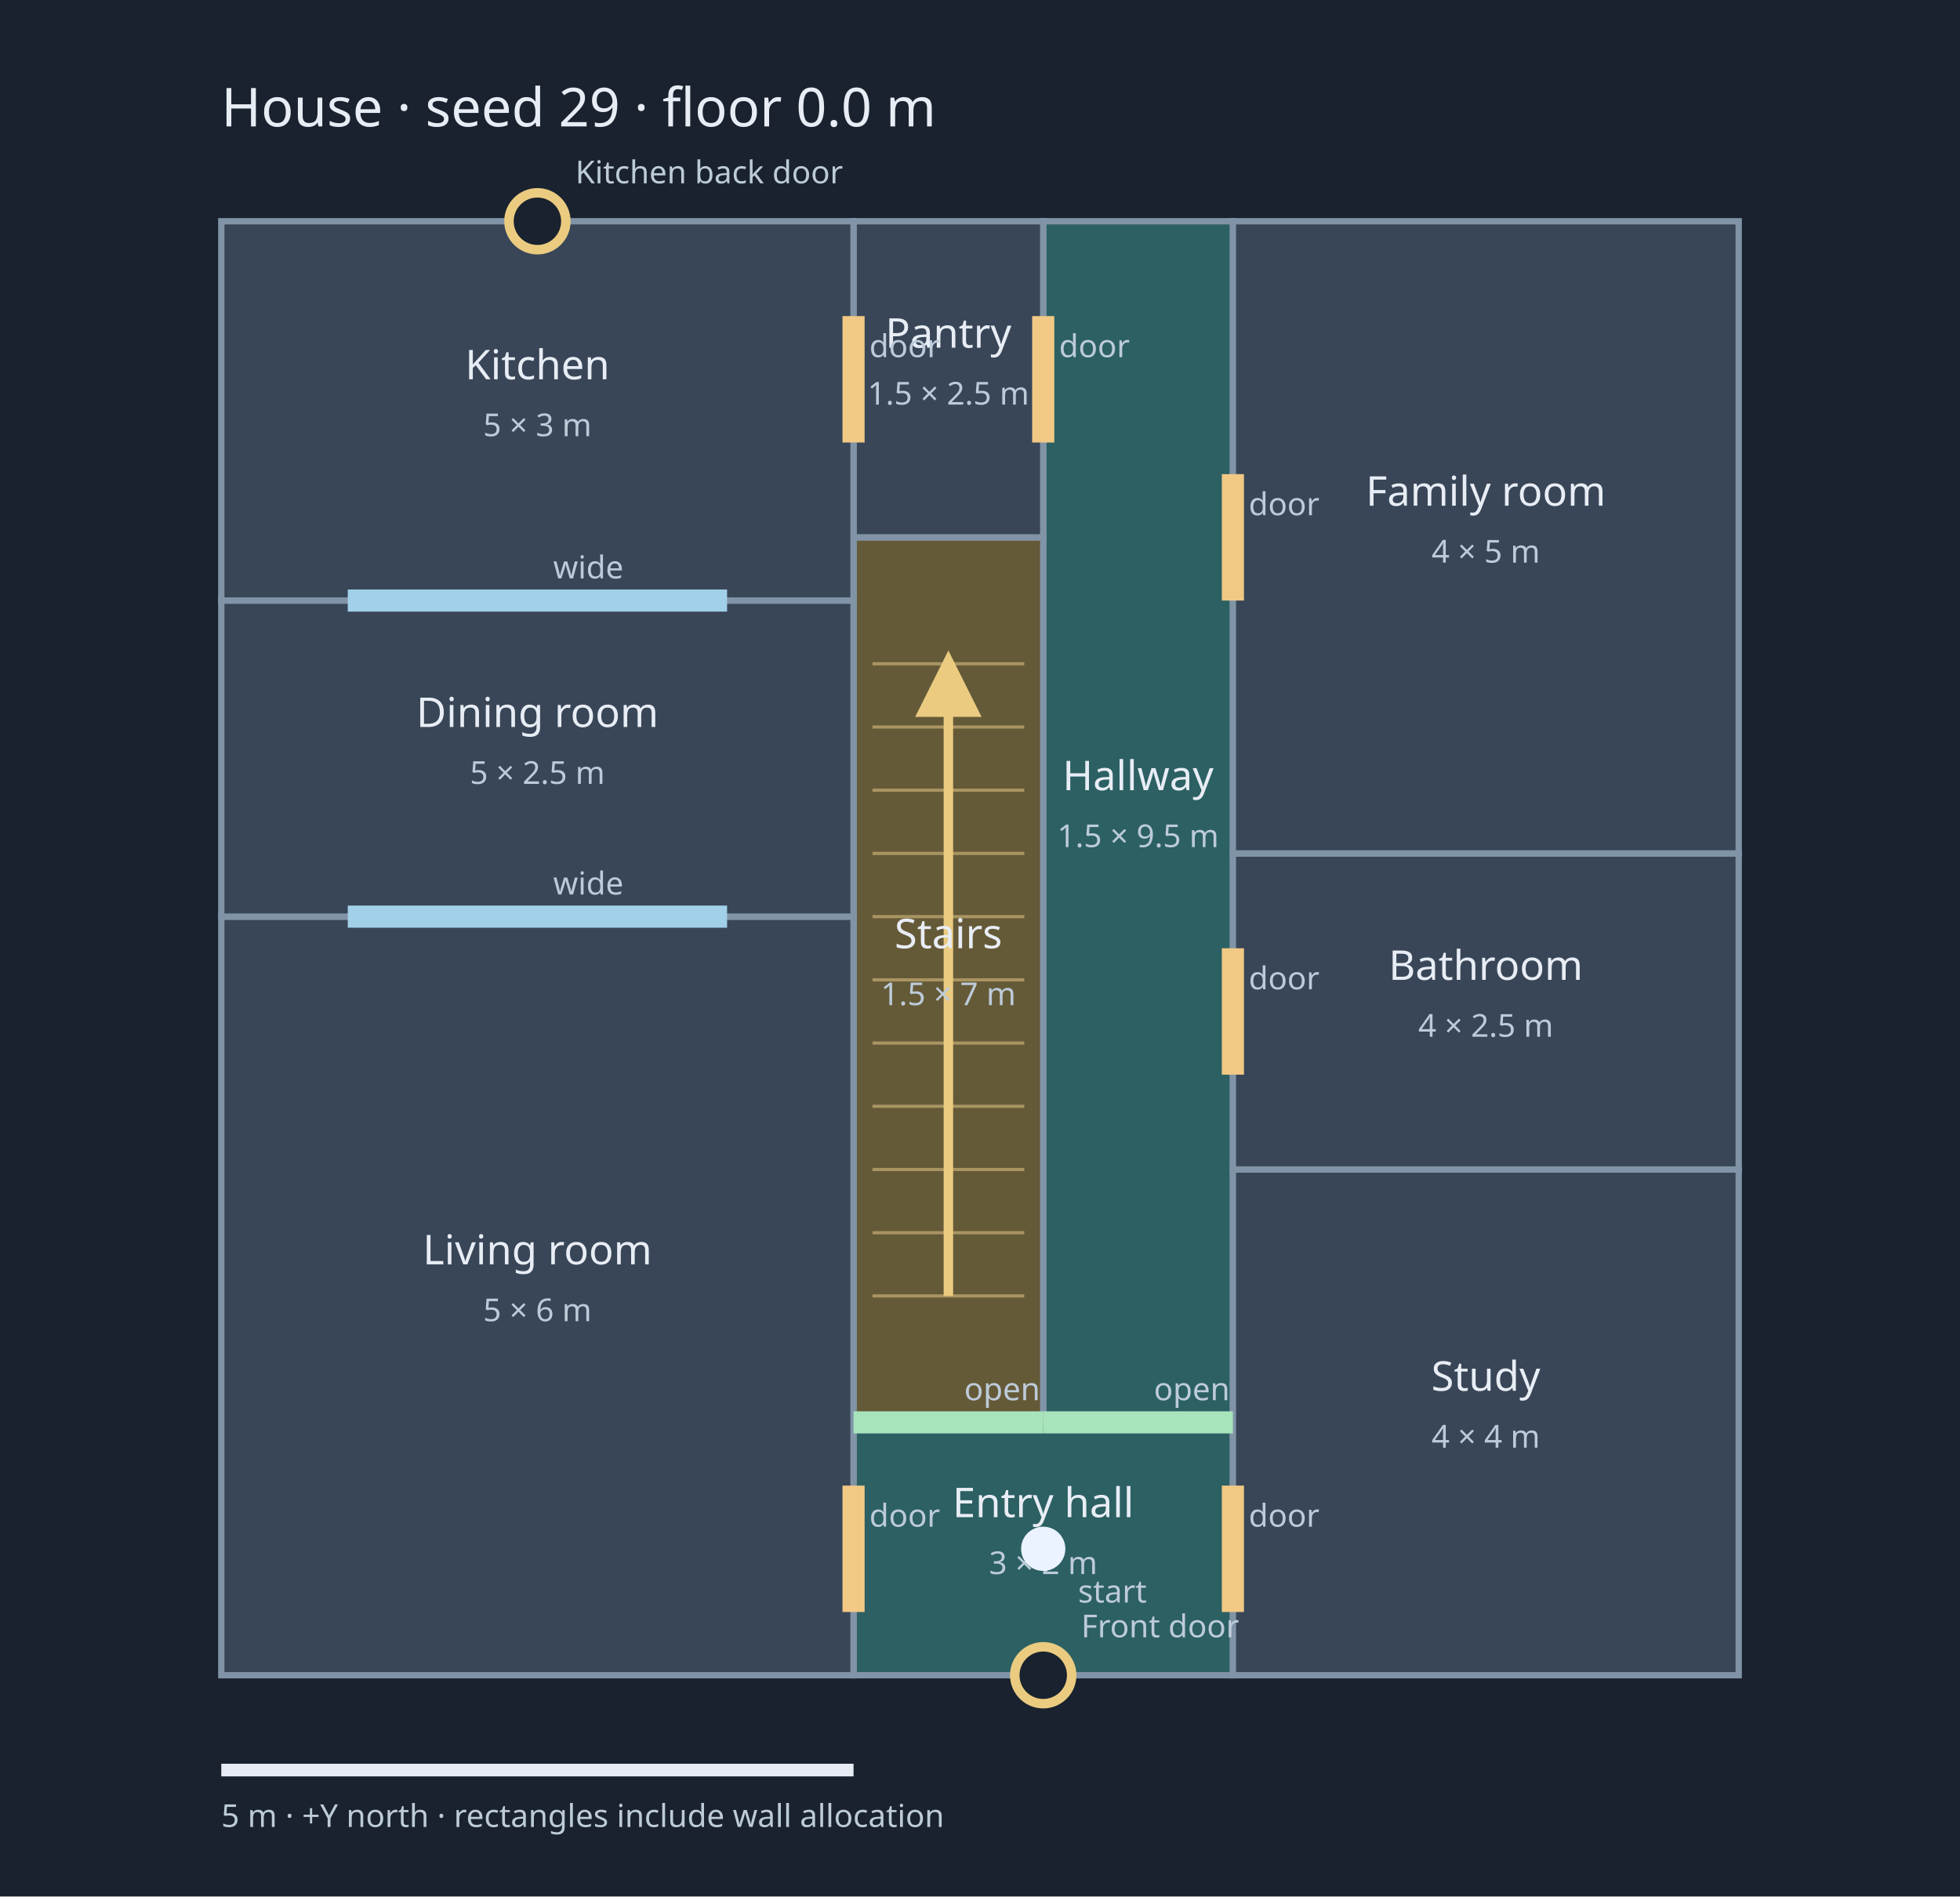
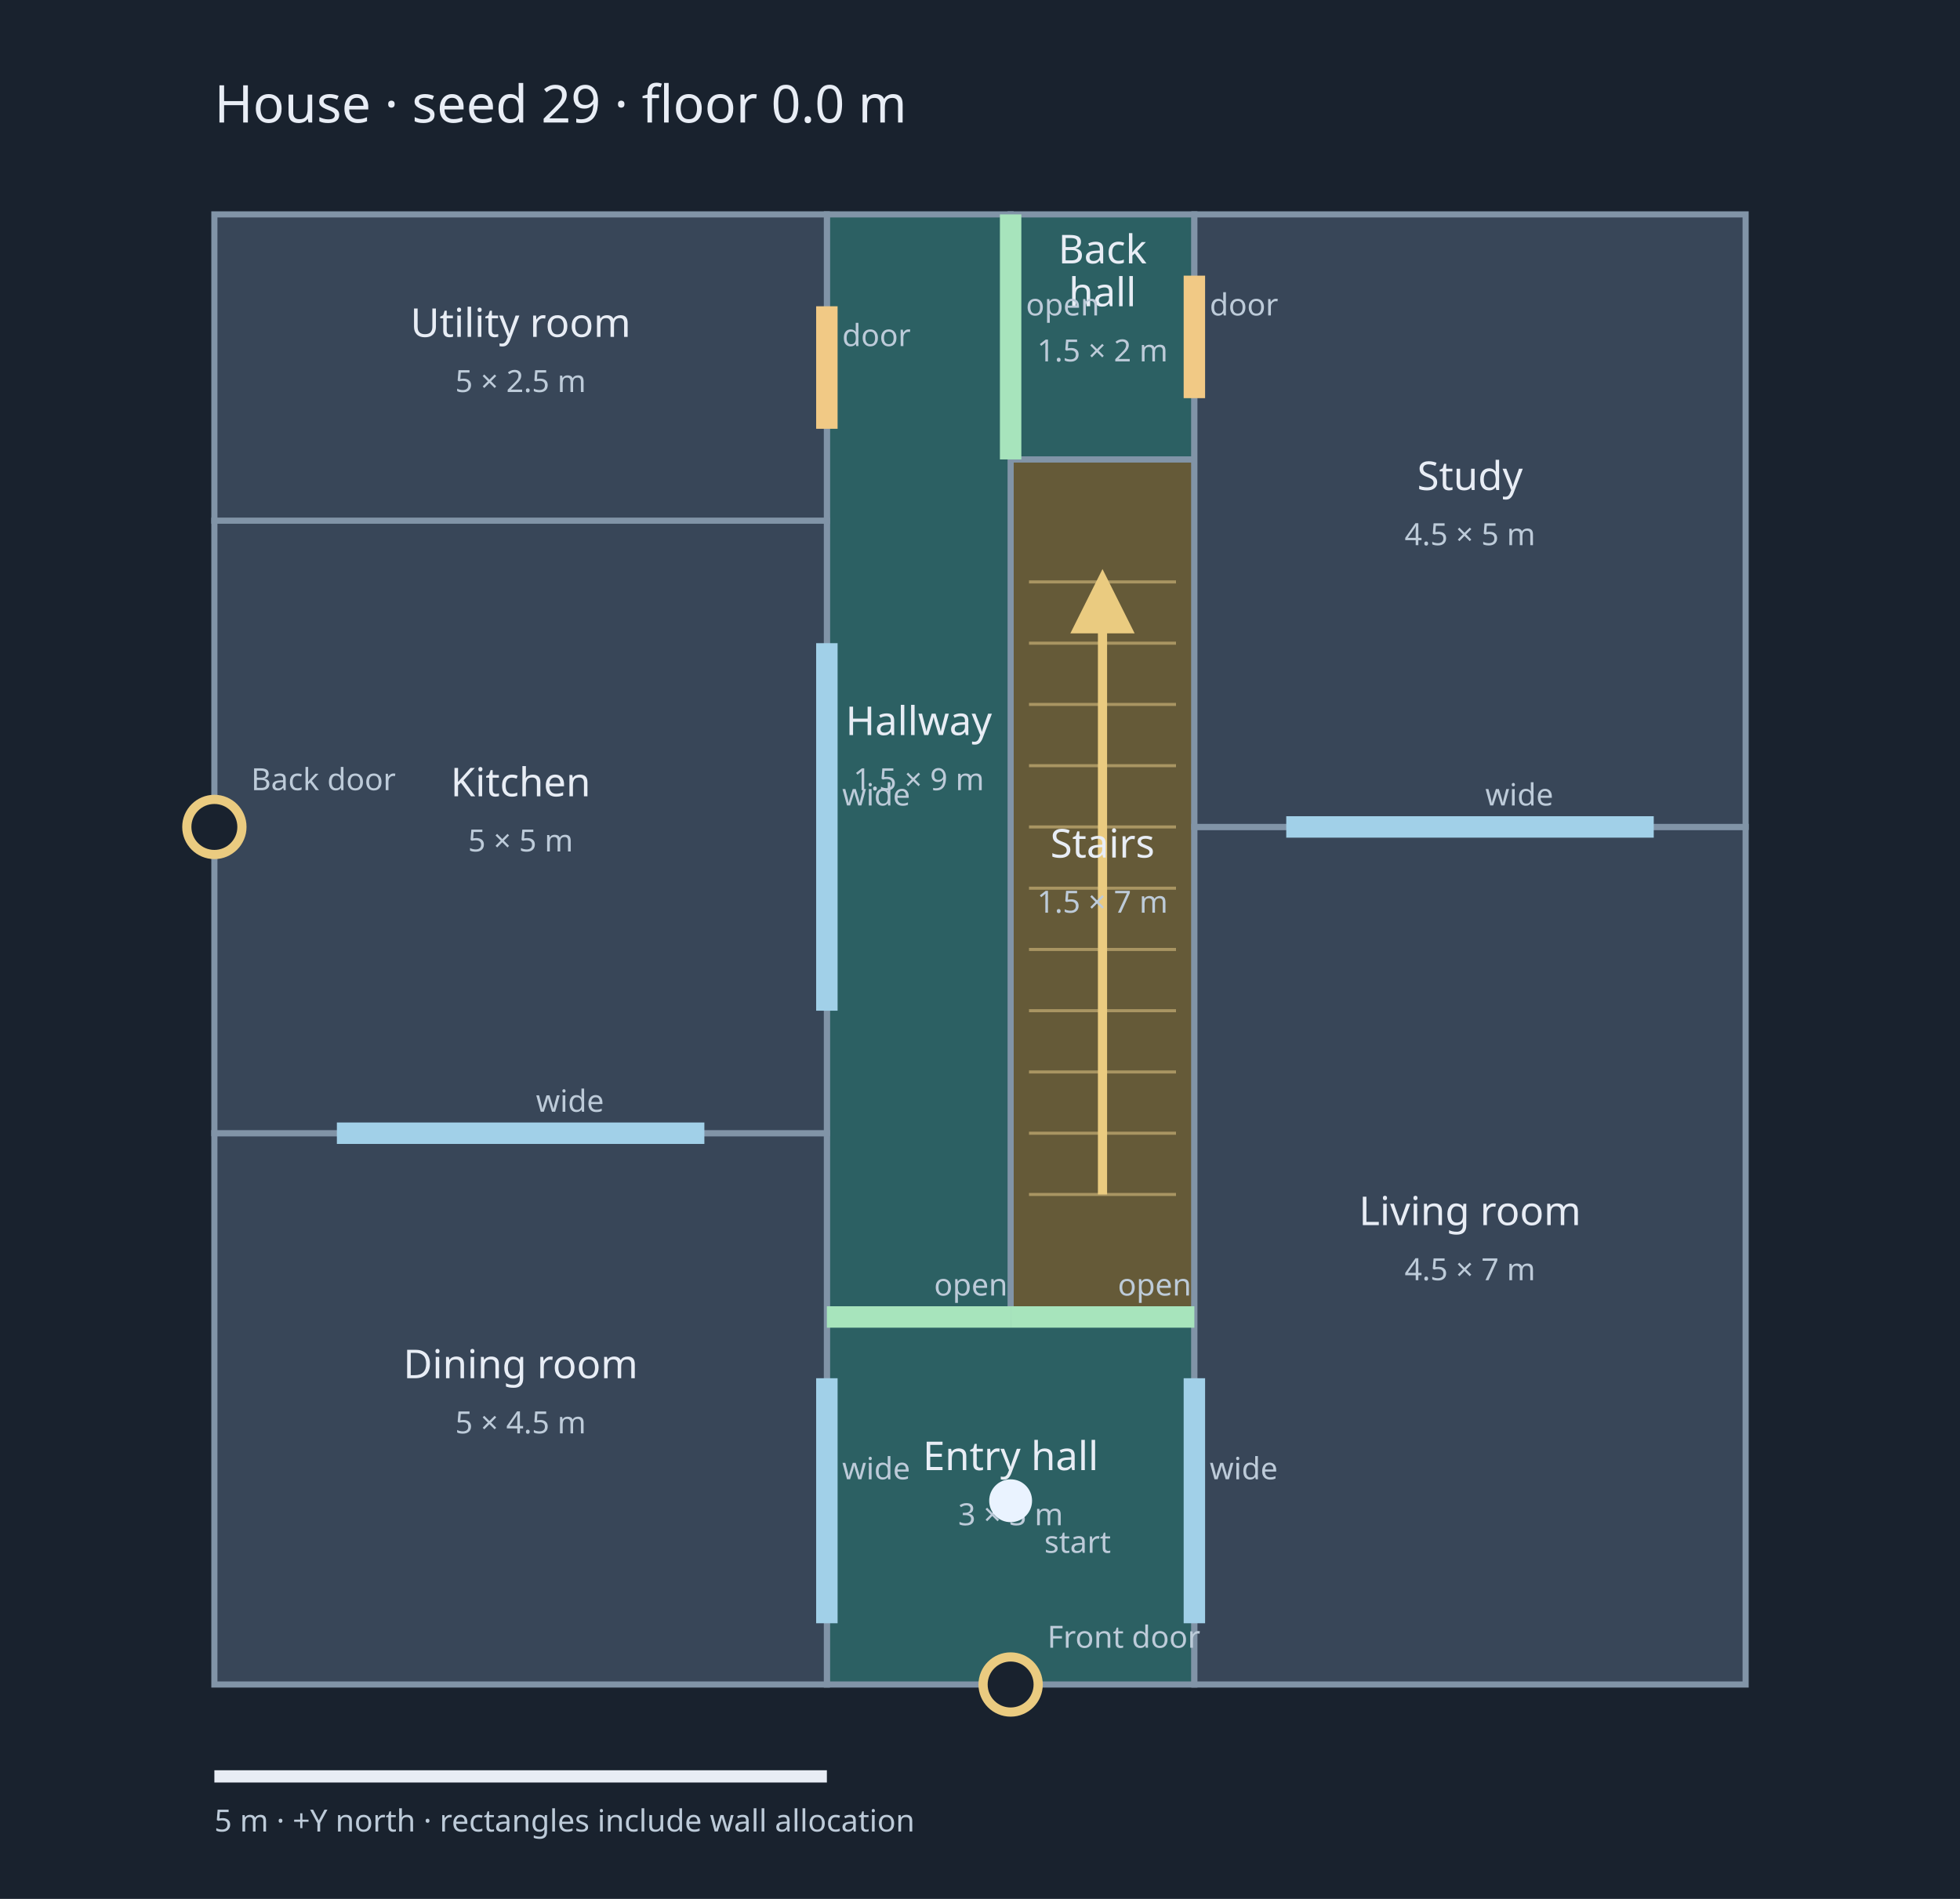
- <svg xmlns="http://www.w3.org/2000/svg" role="img" aria-label="House · seed 29 plan at 0 centimetres" viewBox="-70 -530 620 600">
+ <svg xmlns="http://www.w3.org/2000/svg" role="img" aria-label="House · seed 29 plan at 0 centimetres" viewBox="-570 -550 640 620">
  <style>text{font-family:system-ui,sans-serif;fill:#e8edf5}.space{stroke:#8194a7;stroke-width:2}.room{fill:#384658}.hall{fill:#2c6063}.stair{fill:#655a38}.bad{stroke:#ff8177;stroke-width:6}.title{font-size:13px;text-anchor:middle}.minor{font-size:10px;fill:#bdcbd9}.context{fill:url(#void);stroke:#697787;stroke-dasharray:8 5;stroke-width:2}</style>
  <defs>
    <pattern id="void" width="10" height="10" patternUnits="userSpaceOnUse">
      <path d="M0 10L10 0" stroke="#45505f" stroke-width="1" />
    </pattern>
    <marker id="arrow" viewBox="0 0 10 10" refX="8" refY="5" markerWidth="7" markerHeight="7" orient="auto">
      <path d="M0 0L10 5L0 10Z" fill="#eacb80" />
    </marker>
  </defs>
-   <rect x="-70" y="-530" width="620" height="600" fill="#19222e" />
+   <rect x="-570" y="-550" width="640" height="620" fill="#19222e" />
  <g data-space="entry" tabindex="0">
-     <rect class="space hall" x="200" y="-80" width="120" height="80" />
-     <text class="title" x="260" y="-50">Entry hall</text>
-     <text class="title minor" x="260" y="-32">3 × 2 m</text>
+     <rect class="space hall" x="-300" y="-120" width="120" height="120" />
+     <text class="title" x="-240" y="-70">Entry hall</text>
+     <text class="title minor" x="-240" y="-52">3 × 3 m</text>
+   </g>
+   <g data-space="stair" tabindex="0">
+     <rect class="space stair" x="-240" y="-400" width="60" height="280" />
+     <line x1="-234" y1="-160" x2="-186" y2="-160" stroke="#a99562" />
+     <line x1="-234" y1="-180" x2="-186" y2="-180" stroke="#a99562" />
+     <line x1="-234" y1="-200" x2="-186" y2="-200" stroke="#a99562" />
+     <line x1="-234" y1="-220" x2="-186" y2="-220" stroke="#a99562" />
+     <line x1="-234" y1="-240" x2="-186" y2="-240" stroke="#a99562" />
+     <line x1="-234" y1="-260" x2="-186" y2="-260" stroke="#a99562" />
+     <line x1="-234" y1="-280" x2="-186" y2="-280" stroke="#a99562" />
+     <line x1="-234" y1="-300" x2="-186" y2="-300" stroke="#a99562" />
+     <line x1="-234" y1="-320" x2="-186" y2="-320" stroke="#a99562" />
+     <line x1="-234" y1="-340" x2="-186" y2="-340" stroke="#a99562" />
+     <line x1="-234" y1="-360" x2="-186" y2="-360" stroke="#a99562" />
+     <line x1="-210" y1="-160" x2="-210" y2="-360" stroke="#eacb80" stroke-width="3" marker-end="url(#arrow)" />
+     <text class="title" x="-210" y="-270">Stairs</text>
+     <text class="title minor" x="-210" y="-252" textLength="52" lengthAdjust="spacingAndGlyphs">1.5 × 7 m</text>
+   </g>
+   <g data-space="backhall" tabindex="0">
+     <rect class="space hall" x="-240" y="-480" width="60" height="80" />
+     <text class="title" x="-210" y="-464">Back</text>
+     <text class="title" x="-210" y="-450">hall</text>
+     <text class="title minor" x="-210" y="-432" textLength="52" lengthAdjust="spacingAndGlyphs">1.5 × 2 m</text>
  </g>
  <g data-space="hall" tabindex="0">
-     <rect class="space hall" x="260" y="-460" width="60" height="380" />
-     <text class="title" x="290" y="-280">Hallway</text>
-     <text class="title minor" x="290" y="-262" textLength="52" lengthAdjust="spacingAndGlyphs">1.5 × 9.5 m</text>
-   </g>
-   <g data-space="stair" tabindex="0">
-     <rect class="space stair" x="200" y="-360" width="60" height="280" />
-     <line x1="206" y1="-120" x2="254" y2="-120" stroke="#a99562" />
-     <line x1="206" y1="-140" x2="254" y2="-140" stroke="#a99562" />
-     <line x1="206" y1="-160" x2="254" y2="-160" stroke="#a99562" />
-     <line x1="206" y1="-180" x2="254" y2="-180" stroke="#a99562" />
-     <line x1="206" y1="-200" x2="254" y2="-200" stroke="#a99562" />
-     <line x1="206" y1="-220" x2="254" y2="-220" stroke="#a99562" />
-     <line x1="206" y1="-240" x2="254" y2="-240" stroke="#a99562" />
-     <line x1="206" y1="-260" x2="254" y2="-260" stroke="#a99562" />
-     <line x1="206" y1="-280" x2="254" y2="-280" stroke="#a99562" />
-     <line x1="206" y1="-300" x2="254" y2="-300" stroke="#a99562" />
-     <line x1="206" y1="-320" x2="254" y2="-320" stroke="#a99562" />
-     <line x1="230" y1="-120" x2="230" y2="-320" stroke="#eacb80" stroke-width="3" marker-end="url(#arrow)" />
-     <text class="title" x="230" y="-230">Stairs</text>
-     <text class="title minor" x="230" y="-212" textLength="52" lengthAdjust="spacingAndGlyphs">1.5 × 7 m</text>
-   </g>
-   <g data-space="pantry" tabindex="0">
-     <rect class="space room" x="200" y="-460" width="60" height="100" />
-     <text class="title" x="230" y="-420">Pantry</text>
-     <text class="title minor" x="230" y="-402" textLength="52" lengthAdjust="spacingAndGlyphs">1.5 × 2.5 m</text>
+     <rect class="space hall" x="-300" y="-480" width="60" height="360" />
+     <text class="title" x="-270" y="-310">Hallway</text>
+     <text class="title minor" x="-270" y="-292" textLength="52" lengthAdjust="spacingAndGlyphs">1.5 × 9 m</text>
  </g>
  <g data-space="living" tabindex="0">
-     <rect class="space room" x="0" y="-240" width="200" height="240" />
-     <text class="title" x="100" y="-130">Living room</text>
-     <text class="title minor" x="100" y="-112">5 × 6 m</text>
+     <rect class="space room" x="-180" y="-280" width="180" height="280" />
+     <text class="title" x="-90" y="-150">Living room</text>
+     <text class="title minor" x="-90" y="-132">4.5 × 7 m</text>
+   </g>
+   <g data-space="study" tabindex="0">
+     <rect class="space room" x="-180" y="-480" width="180" height="200" />
+     <text class="title" x="-90" y="-390">Study</text>
+     <text class="title minor" x="-90" y="-372">4.5 × 5 m</text>
  </g>
  <g data-space="dining" tabindex="0">
-     <rect class="space room" x="0" y="-340" width="200" height="100" />
-     <text class="title" x="100" y="-300">Dining room</text>
-     <text class="title minor" x="100" y="-282">5 × 2.5 m</text>
+     <rect class="space room" x="-500" y="-180" width="200" height="180" />
+     <text class="title" x="-400" y="-100">Dining room</text>
+     <text class="title minor" x="-400" y="-82">5 × 4.5 m</text>
  </g>
  <g data-space="kitchen" tabindex="0">
-     <rect class="space room" x="0" y="-460" width="200" height="120" />
-     <text class="title" x="100" y="-410">Kitchen</text>
-     <text class="title minor" x="100" y="-392">5 × 3 m</text>
+     <rect class="space room" x="-500" y="-380" width="200" height="200" />
+     <text class="title" x="-400" y="-290">Kitchen</text>
+     <text class="title minor" x="-400" y="-272">5 × 5 m</text>
  </g>
-   <g data-space="front" tabindex="0">
-     <rect class="space room" x="320" y="-160" width="160" height="160" />
-     <text class="title" x="400" y="-90">Study</text>
-     <text class="title minor" x="400" y="-72">4 × 4 m</text>
-   </g>
-   <g data-space="bath" tabindex="0">
-     <rect class="space room" x="320" y="-260" width="160" height="100" />
-     <text class="title" x="400" y="-220">Bathroom</text>
-     <text class="title minor" x="400" y="-202">4 × 2.5 m</text>
-   </g>
-   <g data-space="family" tabindex="0">
-     <rect class="space room" x="320" y="-460" width="160" height="200" />
-     <text class="title" x="400" y="-370">Family room</text>
-     <text class="title minor" x="400" y="-352">4 × 5 m</text>
+   <g data-space="utility" tabindex="0">
+     <rect class="space room" x="-500" y="-480" width="200" height="100" />
+     <text class="title" x="-400" y="-440">Utility room</text>
+     <text class="title minor" x="-400" y="-422">5 × 2.5 m</text>
  </g>
  <g data-join="0">
-     <line x1="260" y1="-80" x2="320" y2="-80" stroke="#a7e4bc" stroke-width="7" />
-     <text class="minor" x="295" y="-87">open</text>
+     <line x1="-300" y1="-120" x2="-240" y2="-120" stroke="#a7e4bc" stroke-width="7" />
+     <text class="minor" x="-265" y="-127">open</text>
  </g>
  <g data-join="1">
-     <line x1="200" y1="-80" x2="260" y2="-80" stroke="#a7e4bc" stroke-width="7" />
-     <text class="minor" x="235" y="-87">open</text>
+     <line x1="-240" y1="-120" x2="-180" y2="-120" stroke="#a7e4bc" stroke-width="7" />
+     <text class="minor" x="-205" y="-127">open</text>
  </g>
  <g data-join="2">
-     <line x1="200" y1="-20" x2="200" y2="-60" stroke="#f1c985" stroke-width="7" />
-     <text class="minor" x="205" y="-47">door</text>
+     <line x1="-240" y1="-400" x2="-240" y2="-480" stroke="#a7e4bc" stroke-width="7" />
+     <text class="minor" x="-235" y="-447">open</text>
  </g>
  <g data-join="3">
-     <line x1="40" y1="-240" x2="160" y2="-240" stroke="#a1d0e8" stroke-width="7" />
-     <text class="minor" x="105" y="-247">wide</text>
+     <line x1="-180" y1="-20" x2="-180" y2="-100" stroke="#a1d0e8" stroke-width="7" />
+     <text class="minor" x="-175" y="-67">wide</text>
  </g>
  <g data-join="4">
-     <line x1="40" y1="-340" x2="160" y2="-340" stroke="#a1d0e8" stroke-width="7" />
-     <text class="minor" x="105" y="-347">wide</text>
+     <line x1="-150" y1="-280" x2="-30" y2="-280" stroke="#a1d0e8" stroke-width="7" />
+     <text class="minor" x="-85" y="-287">wide</text>
  </g>
  <g data-join="5">
-     <line x1="200" y1="-390" x2="200" y2="-430" stroke="#f1c985" stroke-width="7" />
-     <text class="minor" x="205" y="-417">door</text>
+     <line x1="-180" y1="-420" x2="-180" y2="-460" stroke="#f1c985" stroke-width="7" />
+     <text class="minor" x="-175" y="-447">door</text>
  </g>
  <g data-join="6">
-     <line x1="260" y1="-390" x2="260" y2="-430" stroke="#f1c985" stroke-width="7" />
-     <text class="minor" x="265" y="-417">door</text>
+     <line x1="-300" y1="-20" x2="-300" y2="-100" stroke="#a1d0e8" stroke-width="7" />
+     <text class="minor" x="-295" y="-67">wide</text>
  </g>
  <g data-join="7">
-     <line x1="320" y1="-20" x2="320" y2="-60" stroke="#f1c985" stroke-width="7" />
-     <text class="minor" x="325" y="-47">door</text>
+     <line x1="-460" y1="-180" x2="-340" y2="-180" stroke="#a1d0e8" stroke-width="7" />
+     <text class="minor" x="-395" y="-187">wide</text>
  </g>
  <g data-join="8">
-     <line x1="320" y1="-190" x2="320" y2="-230" stroke="#f1c985" stroke-width="7" />
-     <text class="minor" x="325" y="-217">door</text>
+     <line x1="-300" y1="-220" x2="-300" y2="-340" stroke="#a1d0e8" stroke-width="7" />
+     <text class="minor" x="-295" y="-287">wide</text>
  </g>
  <g data-join="9">
-     <line x1="320" y1="-340" x2="320" y2="-380" stroke="#f1c985" stroke-width="7" />
-     <text class="minor" x="325" y="-367">door</text>
+     <line x1="-300" y1="-410" x2="-300" y2="-450" stroke="#f1c985" stroke-width="7" />
+     <text class="minor" x="-295" y="-437">door</text>
  </g>
  <g>
-     <circle cx="260" cy="0" r="9" fill="#19222e" stroke="#eacb80" stroke-width="3" />
-     <text class="minor" x="272" y="-12">Front door</text>
+     <circle cx="-240" cy="0" r="9" fill="#19222e" stroke="#eacb80" stroke-width="3" />
+     <text class="minor" x="-228" y="-12">Front door</text>
  </g>
  <g>
-     <circle cx="100" cy="-460" r="9" fill="#19222e" stroke="#eacb80" stroke-width="3" />
-     <text class="minor" x="112" y="-472">Kitchen back door</text>
+     <circle cx="-500" cy="-280" r="9" fill="#19222e" stroke="#eacb80" stroke-width="3" />
+     <text class="minor" x="-488" y="-292">Back door</text>
  </g>
-   <circle cx="260" cy="-40" r="7" fill="#eaf3ff" />
-   <text class="minor" x="271" y="-23">start</text>
-   <text x="0" y="-490" font-size="17">House · seed 29 · floor 0.0 m</text>
-   <line x1="0" y1="30" x2="200" y2="30" stroke="#e8edf5" stroke-width="4" />
-   <text class="minor" x="0" y="48">5 m · +Y north · rectangles include wall allocation</text>
+   <circle cx="-240" cy="-60" r="7" fill="#eaf3ff" />
+   <text class="minor" x="-229" y="-43">start</text>
+   <text x="-500" y="-510" font-size="17">House · seed 29 · floor 0.0 m</text>
+   <line x1="-500" y1="30" x2="-300" y2="30" stroke="#e8edf5" stroke-width="4" />
+   <text class="minor" x="-500" y="48">5 m · +Y north · rectangles include wall allocation</text>
</svg>
